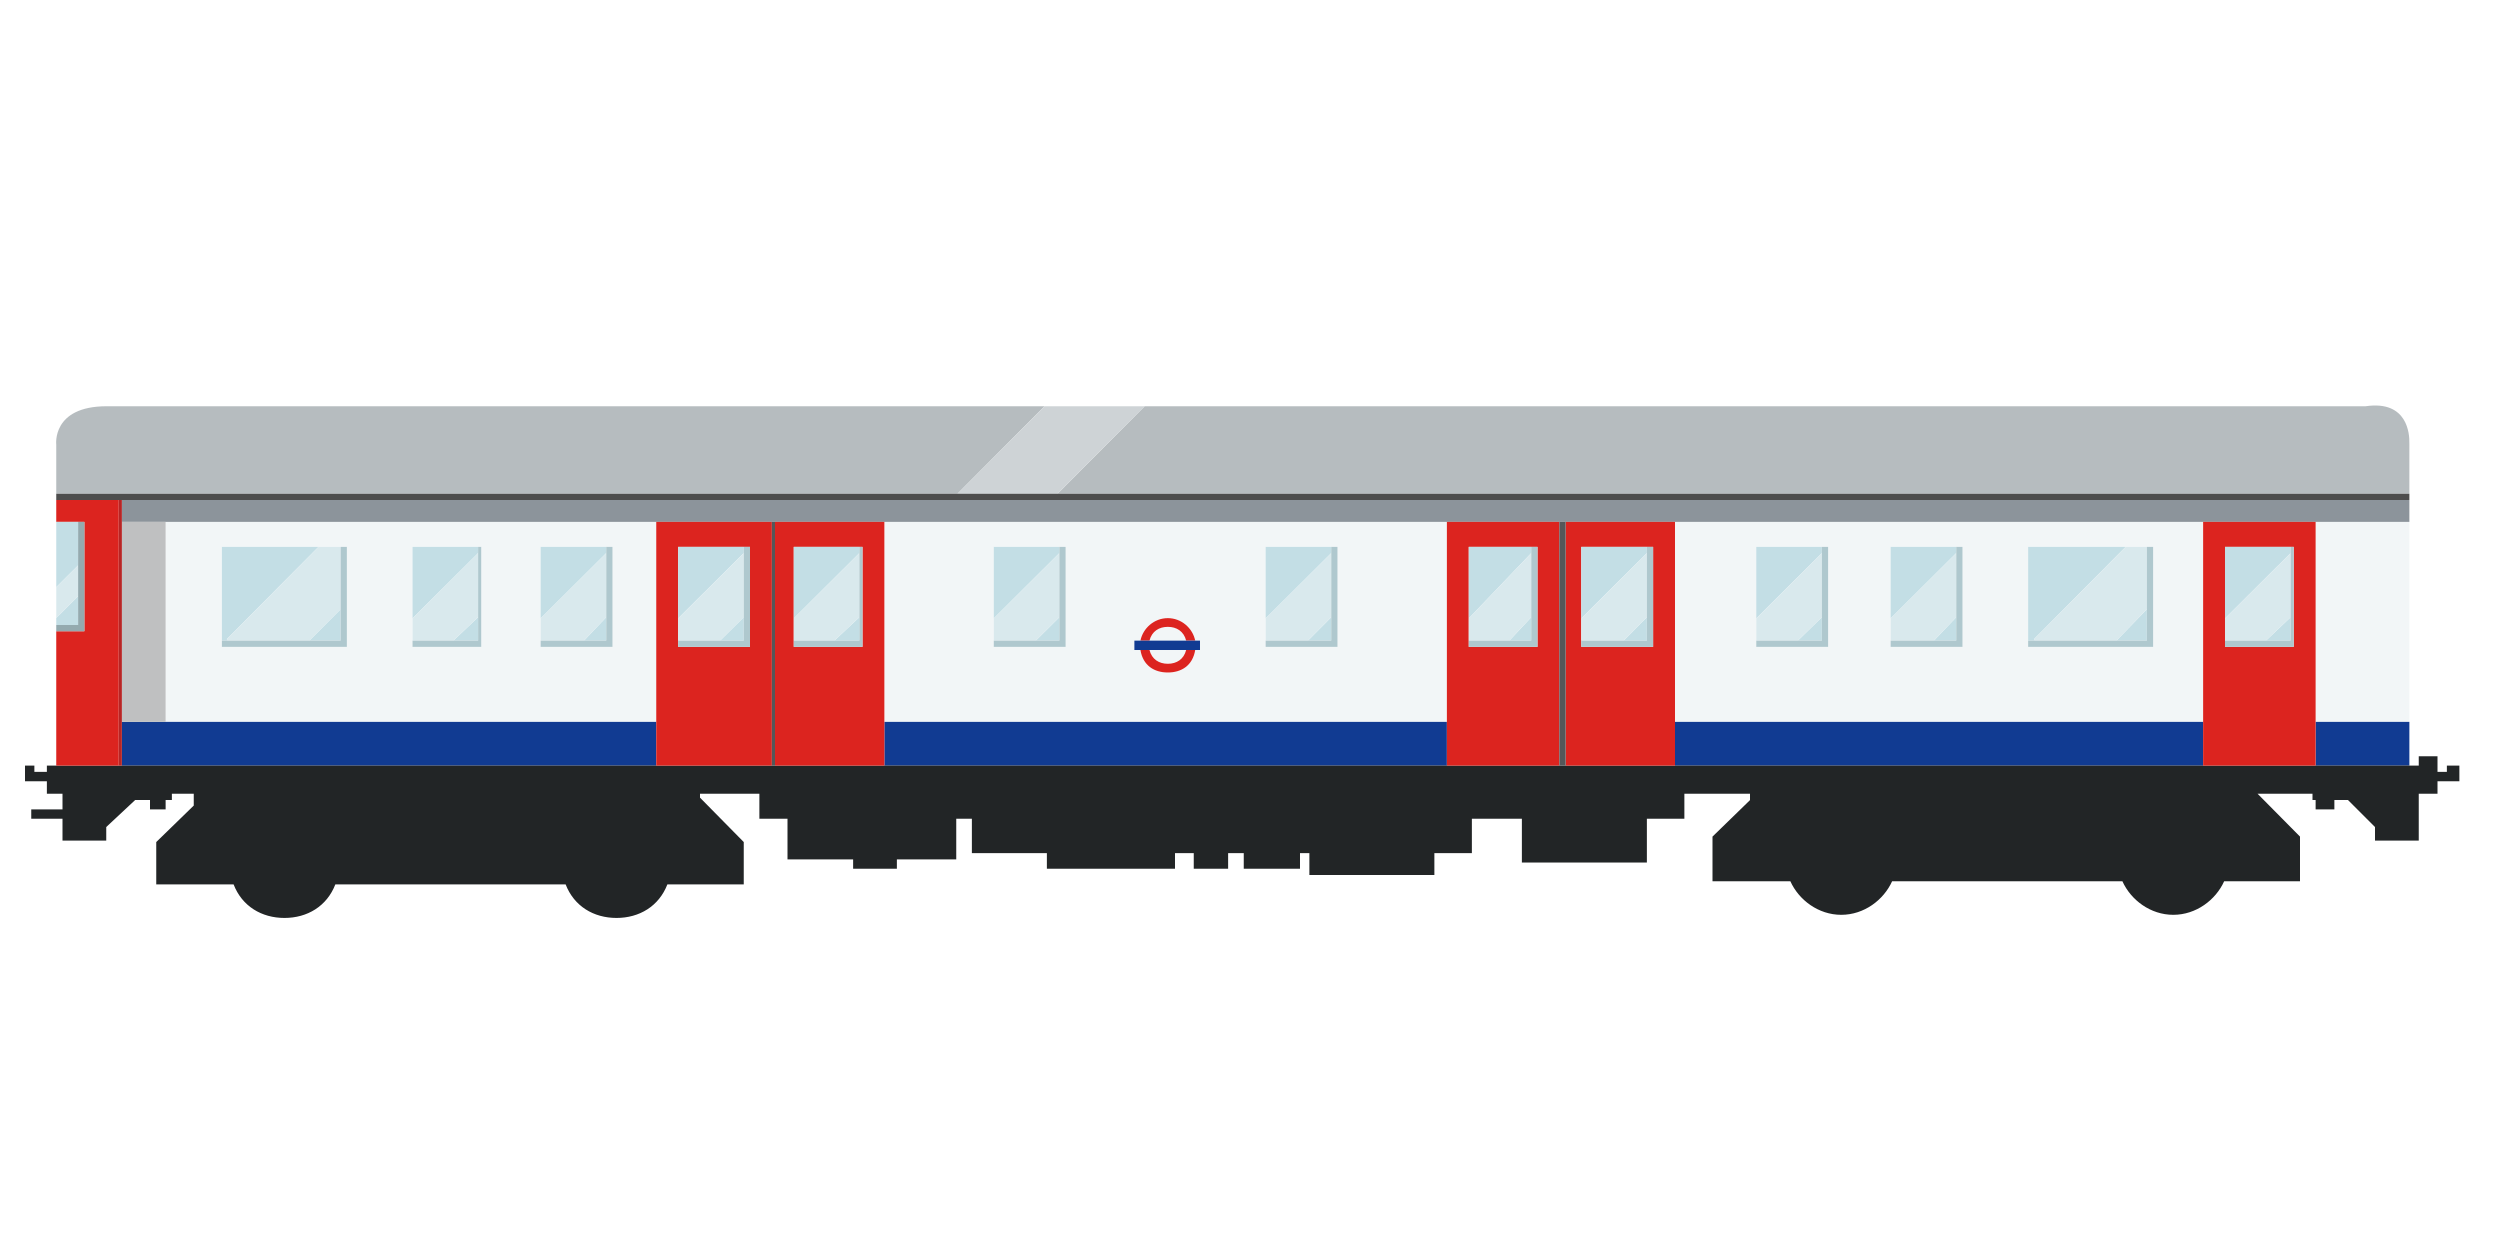
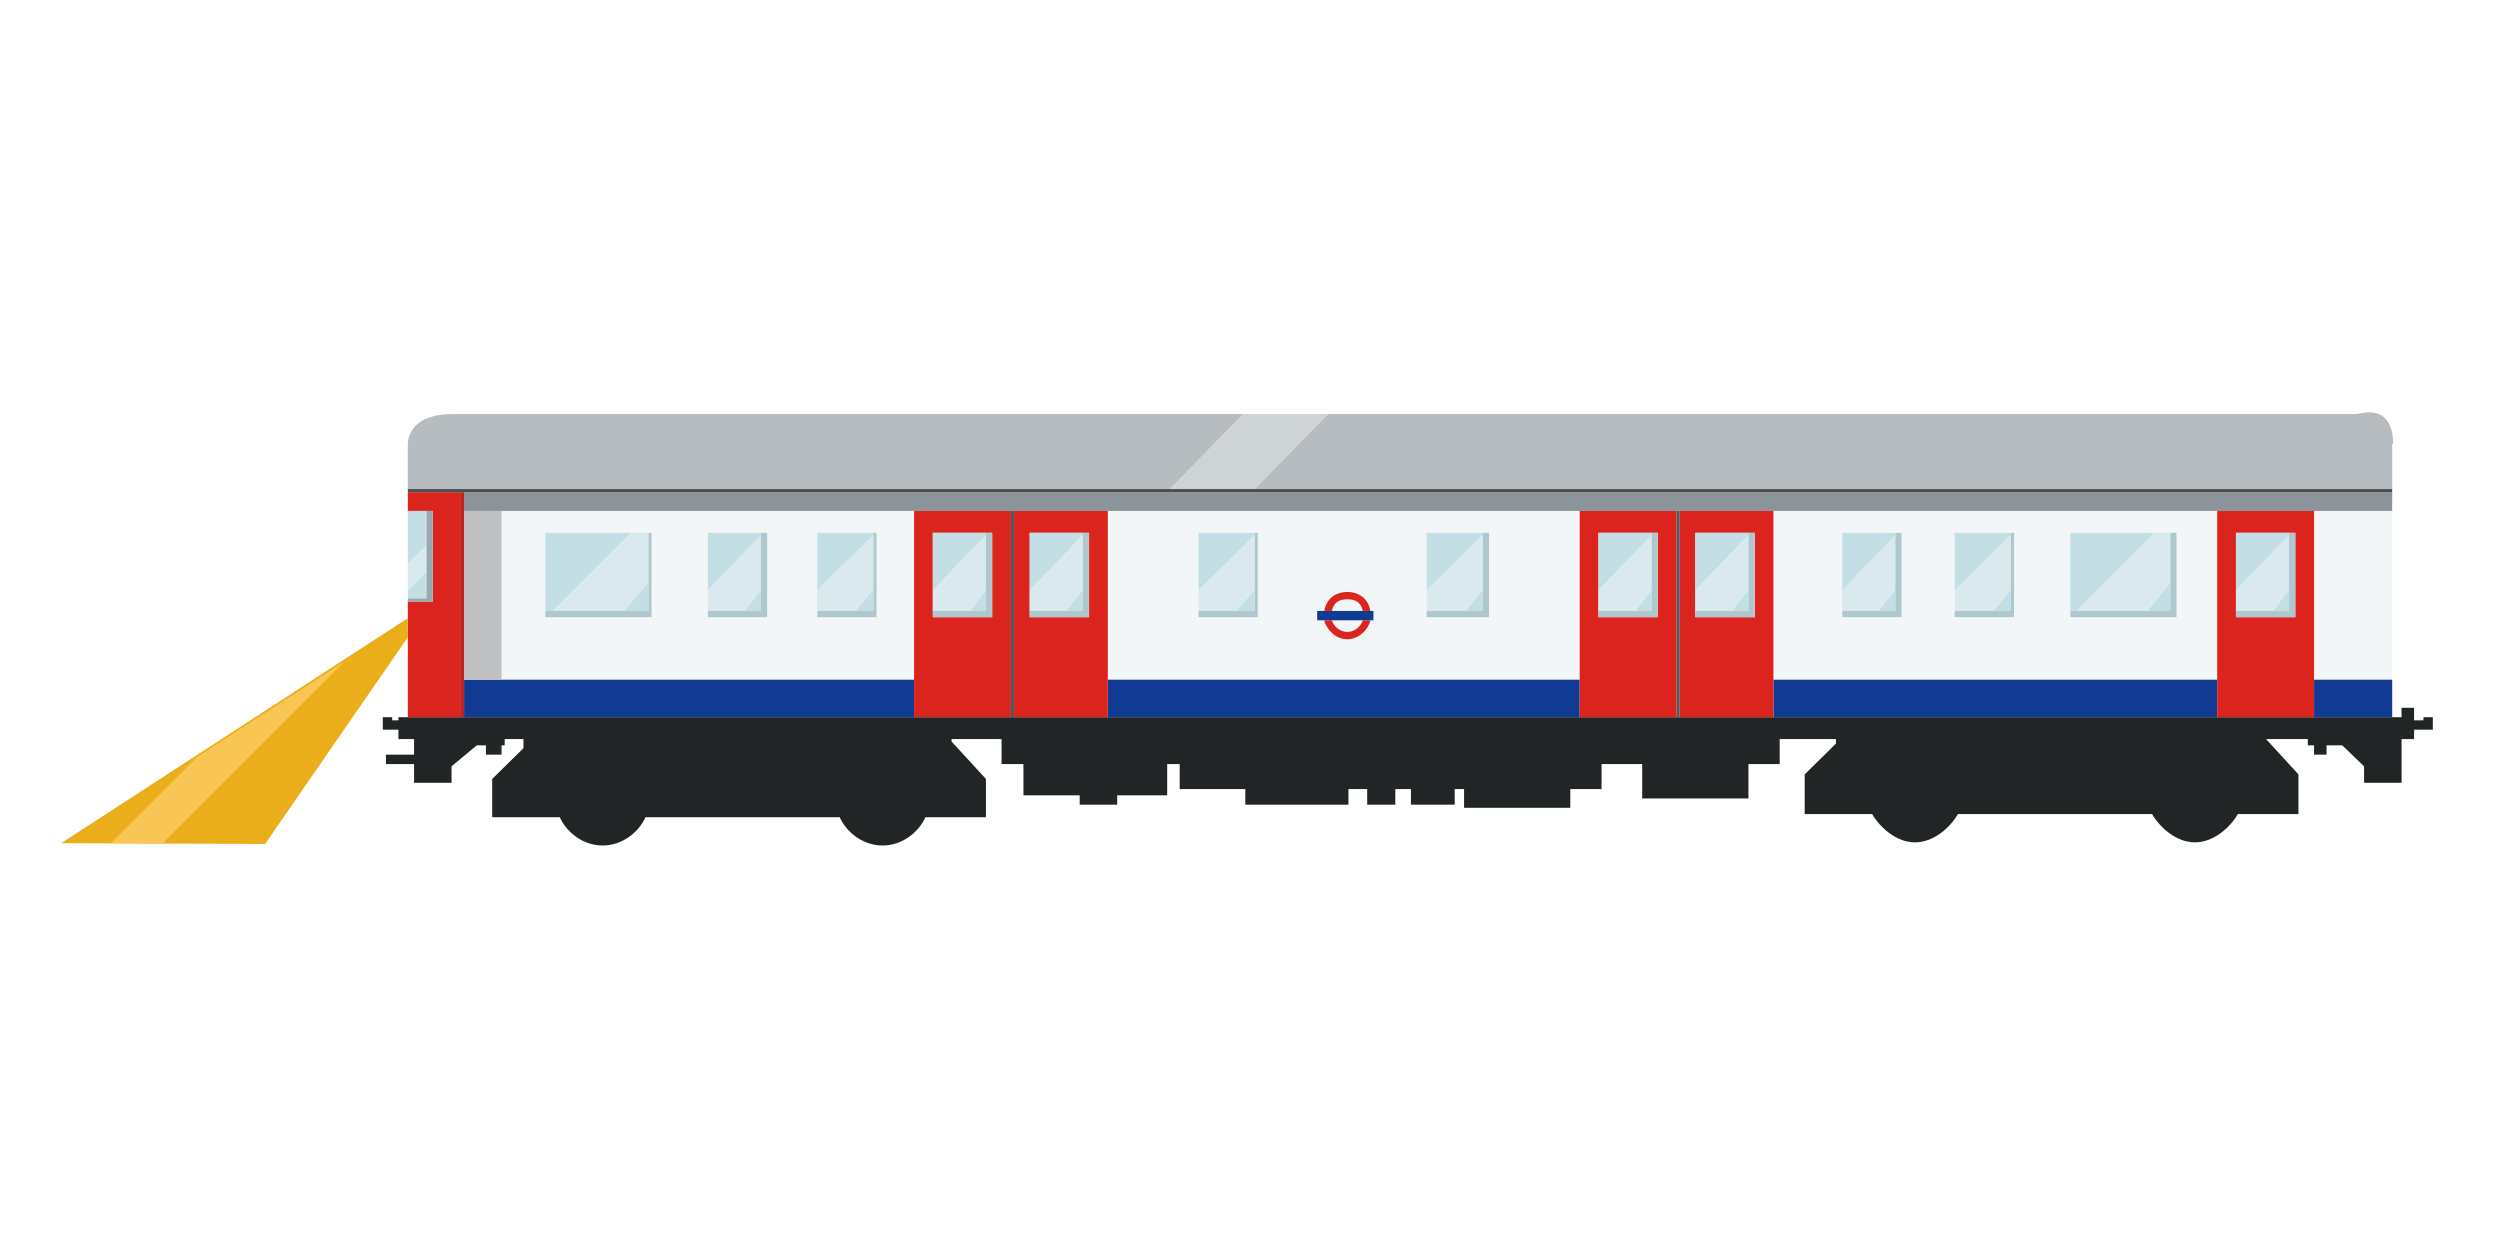
<svg xmlns="http://www.w3.org/2000/svg" version="1.1" id="Layer_1" x="0px" y="0px" width="800px" height="400px" viewBox="0 0 800 400" enable-background="new 0 0 800 400" xml:space="preserve">
-   <g>
-     <path fill="#F2F6F7" d="M705,231v-64H536v64H705z M649,205.007V175h31.211h7.11H689v18.212v11.795V207h-1.679h-11.795h-22.631H649   V205.007z M605,205.007v-7.112V175h21.356h1.597H628v20.762v9.245V207h-1.644h-9.245H605V205.007z M562,205.007v-7.112V175h20.811   h1.597H585v20.762v9.245V207h-2.189h-9.245H562V205.007z" />
-     <path fill="#F2F6F7" d="M210,231v-64H53v64H210z M173,205.007v-7.112V175h21.378h1.597H196v20.762v9.245V207h-1.622h-9.245H173   V205.007z M132,205.007v-7.112V175h20.573h1.598H154v20.762v9.245V207h-1.427h-9.245H132V205.007z M71,205.007V175h30.916h7.111   H111v18.212v11.795V207h-1.973H97.231H74.603H71V205.007z" />
-     <rect x="741" y="167" fill="#F2F6F7" width="30" height="64" />
-     <path fill="#F2F6F7" d="M463,231v-64H283v64H463z M405,205.007v-7.112V175h21.044h1.597H428v20.762v9.245V207h-1.956h-9.245H405   V205.007z M363,205h1.936c0.812-4,4.424-7.199,8.766-7.199c4.341,0,7.954,3.199,8.765,7.199H384v3h-1.533   c-0.812,5-4.424,7.199-8.765,7.199c-4.341,0-7.954-2.199-8.766-7.199H363V205z M318,205.007v-7.112V175h20.951h1.597H341v20.762   v9.245V207h-2.049h-9.245H318V205.007z" />
-     <path fill="#F2F6F7" d="M373.702,200.594c-2.787,0-5.112,1.406-5.867,4.406h11.732C378.812,202,376.486,200.594,373.702,200.594z" />
-     <path fill="#F2F6F7" d="M373.702,212.405c2.785,0,5.11-1.405,5.865-4.405h-11.732C368.59,211,370.915,212.405,373.702,212.405z" />
-     <path fill="#26B4DB" d="M770.955,141.765c-0.008,0.328-0.025,0.536-0.025,0.536S770.95,142.104,770.955,141.765z" />
-     <path fill="#B6BCBF" d="M334.262,130H34.128C16.492,130,18,142.3,18,142.3V158h288.392L334.262,130z" />
-     <path fill="#B6BCBF" d="M338.416,158H771v-15.7c0,0-0.018-0.261-0.01-0.589c0.071-2.565-0.419-13.711-13.995-11.711h-390.71   L338.416,158z" />
-     <rect x="536" y="231" fill="#113B92" width="169" height="14" />
-     <polygon fill="#113B92" points="53.288,231 39,231 39,245 210,245 210,231  " />
-     <rect x="283" y="231" fill="#113B92" width="180" height="14" />
-     <rect x="741" y="231" fill="#113B92" width="30" height="14" />
-     <polygon fill="#8C949B" points="304.65,160 39,160 39,167 53.288,167 210.055,167 246.633,167 248.375,167 283.212,167    462.623,167 499.201,167 500.943,167 535.78,167 704.739,167 741.318,167 771,167 771,160 336.674,160  " />
-     <path fill="#222526" d="M783,245v2h-3v-5h-6v3h-3.07h-29.611h-36.579H535.78h-34.837h-1.742h-36.578H283.212h-34.837h-1.742   h-36.579H39.354h-1.742H20.193h-1.742H15v2h-4v-2H8v5h1.742h1.742H15v4h3.451H20v5H10v3h10v7h14v-4.349L43.259,256H48v3h5v-3h2v-2   h7v3.779l-12,11.676V283h24.747c2.706,7,8.976,10.742,16.282,10.742S104.604,290,107.311,283H181   c2.706,7,8.975,10.742,16.282,10.742c7.307,0,13.576-3.742,16.282-10.742H238v-13.545l-14-14.207V254h19v8h9v13h21v3h14v-3h19v-13   h5v11h24v5h41v-5h6v5h11v-5h5v5h18v-5h3v7h40v-7h12v-11h16v14h40v-14h12v-8h21v2.037l-12,11.676V282h24.915   c2.706,6,8.977,10.742,16.282,10.742S602.773,288,605.479,282h73.688c2.706,6,8.977,10.742,16.282,10.742S709.026,288,711.732,282   H736v-14.287L722.425,254H740v2h1v3h6v-3h4.348l8.652,8.651V269h14v-15h6v-4h3.123h1.741H787v-5H783z" />
-     <path fill="#DC241F" d="M283,167h-35v78h35v-13.865V167z M254,205.007v-7.112V175h20.503h1.597H276v20.762v9.245V207h-1.497h-9.245   H254V205.007z" />
-     <path fill="#DC241F" d="M247,167h-37v64.135V245h37V167z M217,205.007v-7.112V175h20.924h1.598H240v20.762v9.245V207h-2.076h-9.245   H217V205.007z" />
-     <polygon fill="#C3DEE5" points="153,205 153,197.503 145.07,205  " />
-     <polygon fill="#C3DEE5" points="153,175 132,175 132,197.895 153,176.993  " />
-     <polygon fill="#D9E9ED" points="153,197.503 153,176.993 132,197.895 132,205 145.07,205  " />
-     <polygon fill="#C3DEE5" points="72.583,204.527 101.916,175 71,175 71,205 72.862,205  " />
-     <polygon fill="#C3DEE5" points="109,205 109,194.954 98.973,205  " />
-     <polygon fill="#D9E9ED" points="72.862,205 98.973,205 109,194.954 109,175 101.916,175 72.583,204.527  " />
-     <rect x="39" y="167" fill="#BFC0C1" width="14" height="64" />
-     <rect x="247" y="167" fill="#555759" width="1" height="78" />
-     <path fill="#DC241F" d="M536,167h-35v78h35v-13.865V167z M506,205.007v-7.112V175h21.071h1.597H529v20.762v9.245V207h-1.929h-9.245   H506V205.007z" />
-     <path fill="#DC241F" d="M499,167h-36v64.135V245h36V167z M470,205.007v-7.112V175h20.492h1.598H492v20.762v9.245V207h-1.508h-9.245   H470V205.007z" />
-     <path fill="#DC241F" d="M741,167h-36v64.135V245h36v-13.865V167z M712,205.007v-7.112V175h20.609h1.597H734v20.762v9.245V207   h-1.391h-9.245H712V205.007z" />
-     <rect x="499" y="167" fill="#555759" width="2" height="78" />
-     <polygon fill="#DC241F" points="38,245 38,231.135 38,166.686 38,160 34.128,160 18,160 18,167 25.418,167 27,167 27,199.781    27,202 25.418,202 18,202 18,231.135 18,245 20.193,245  " />
-     <polygon fill="#C3DEE5" points="25,167 18,167 18,187.888 25,180.92  " />
-     <polygon fill="#C3DEE5" points="25,190.772 18,197.74 18,200 25,200  " />
-     <polygon fill="#B72525" points="39,166.686 39,160 38,160 38,166.686 38,231.135 38,245 39,245 39,231.135  " />
-     <polygon fill="#D9E9ED" points="25,180.92 18,187.888 18,197.74 25,190.772  " />
-     <polygon fill="#94AAAF" points="27,202 27,199.781 27,167 25,167 25,180.92 25,190.772 25,200 18,200 18,202 25.418,202  " />
-     <polygon fill="#AFC8CE" points="97.231,207 109.027,207 111,207 111,205.007 111,193.212 111,175 109,175 109,194.954 109,205    98.973,205 72.862,205 71,205 71,207 74.603,207  " />
-     <polygon fill="#C3DEE5" points="687,205 687,194.954 677.268,205  " />
-     <polygon fill="#C3DEE5" points="650.877,204.527 680.211,175 649,175 649,205 651.155,205  " />
-     <polygon fill="#D9E9ED" points="651.155,205 677.268,205 687,194.954 687,175 680.211,175 650.877,204.527  " />
-     <polygon fill="#AFC8CE" points="675.526,207 687.321,207 689,207 689,205.007 689,193.212 689,175 687,175 687,194.954 687,205    677.268,205 651.155,205 649,205 649,207 652.896,207  " />
-     <polygon fill="#AFC8CE" points="152.573,207 154,207 154,205.007 154,195.762 154,175 154.171,175 153,175 153,176.993    153,197.503 153,205 145.07,205 132,205 132,207 143.329,207  " />
-     <polygon fill="#C3DEE5" points="194,175 173,175 173,197.895 194,176.993  " />
-     <polygon fill="#C3DEE5" points="194,205 194,197.503 186.875,205  " />
-     <polygon fill="#D9E9ED" points="194,197.503 194,176.993 173,197.895 173,205 186.875,205  " />
-     <polygon fill="#AFC8CE" points="194.378,207 196,207 196,205.007 196,195.762 196,175 195.975,175 194,175 194,176.993    194,197.503 194,205 186.875,205 173,205 173,207 185.133,207  " />
-     <polygon fill="#C3DEE5" points="238,175 217,175 217,197.895 238,176.993  " />
-     <polygon fill="#C3DEE5" points="238,205 238,197.503 230.421,205  " />
-     <polygon fill="#D9E9ED" points="238,197.503 238,176.993 217,197.895 217,205 230.421,205  " />
-     <polygon fill="#AFC8CE" points="237.924,207 240,207 240,205.007 240,195.762 240,175 239.521,175 238,175 238,176.993    238,197.503 238,205 230.421,205 217,205 217,207 228.679,207  " />
-     <polygon fill="#C3DEE5" points="275,175 254,175 254,197.895 275,176.993  " />
-     <polygon fill="#C3DEE5" points="275,205 275,197.503 267,205  " />
-     <polygon fill="#D9E9ED" points="275,197.503 275,176.993 254,197.895 254,205 267,205  " />
-     <polygon fill="#AFC8CE" points="274.503,207 276,207 276,205.007 276,195.762 276,175 276.1,175 275,175 275,176.993 275,197.503    275,205 267,205 254,205 254,207 265.258,207  " />
-     <polygon fill="#C3DEE5" points="339,205 339,197.503 331.448,205  " />
-     <polygon fill="#C3DEE5" points="339,175 318,175 318,197.895 339,176.993  " />
-     <polygon fill="#D9E9ED" points="339,197.503 339,176.993 318,197.895 318,205 331.448,205  " />
-     <polygon fill="#AFC8CE" points="338.951,207 341,207 341,205.007 341,195.762 341,175 340.548,175 339,175 339,176.993    339,197.503 339,205 331.448,205 318,205 318,207 329.706,207  " />
-     <polygon fill="#C3DEE5" points="426,205 426,197.503 418.54,205  " />
-     <polygon fill="#C3DEE5" points="426,175 405,175 405,197.895 426,176.993  " />
-     <polygon fill="#D9E9ED" points="426,197.503 426,176.993 405,197.895 405,205 418.54,205  " />
-     <polygon fill="#AFC8CE" points="426.044,207 428,207 428,205.007 428,195.762 428,175 427.641,175 426,175 426,176.993    426,197.503 426,205 418.54,205 405,205 405,207 416.799,207  " />
-     <polygon fill="#C3DEE5" points="490,205 490,197.503 482.989,205  " />
-     <polygon fill="#C3DEE5" points="490,175 470,175 470,197.895 490,176.993  " />
-     <polygon fill="#D9E9ED" points="490,197.503 490,176.993 470,197.895 470,205 482.989,205  " />
-     <polygon fill="#AFC8CE" points="490.492,207 492,207 492,205.007 492,195.762 492,175 492.09,175 490,175 490,176.993 490,197.503    490,205 482.989,205 470,205 470,207 481.247,207  " />
-     <polygon fill="#C3DEE5" points="527,175 506,175 506,197.895 527,176.993  " />
-     <polygon fill="#C3DEE5" points="527,205 527,197.503 519.567,205  " />
-     <polygon fill="#D9E9ED" points="527,197.503 527,176.993 506,197.895 506,205 519.567,205  " />
-     <polygon fill="#AFC8CE" points="527.071,207 529,207 529,205.007 529,195.762 529,175 528.668,175 527,175 527,176.993    527,197.503 527,205 519.567,205 506,205 506,207 517.826,207  " />
-     <polygon fill="#C3DEE5" points="583,175 562,175 562,197.895 583,176.993  " />
-     <polygon fill="#C3DEE5" points="583,205 583,197.503 575.307,205  " />
-     <polygon fill="#D9E9ED" points="583,197.503 583,176.993 562,197.895 562,205 575.307,205  " />
-     <polygon fill="#AFC8CE" points="582.811,207 585,207 585,205.007 585,195.762 585,175 584.407,175 583,175 583,176.993    583,197.503 583,205 575.307,205 562,205 562,207 573.565,207  " />
-     <polygon fill="#C3DEE5" points="626,205 626,197.503 618.854,205  " />
-     <polygon fill="#C3DEE5" points="626,175 605,175 605,197.895 626,176.993  " />
-     <polygon fill="#D9E9ED" points="626,197.503 626,176.993 605,197.895 605,205 618.854,205  " />
-     <polygon fill="#AFC8CE" points="626.356,207 628,207 628,205.007 628,195.762 628,175 627.953,175 626,175 626,176.993    626,197.503 626,205 618.854,205 605,205 605,207 617.111,207  " />
-     <polygon fill="#C3DEE5" points="733,205 733,197.503 725.105,205  " />
-     <polygon fill="#C3DEE5" points="733,175 712,175 712,197.895 733,176.993  " />
-     <polygon fill="#D9E9ED" points="733,197.503 733,176.993 712,197.895 712,205 725.105,205  " />
-     <polygon fill="#AFC8CE" points="732.609,207 734,207 734,205.007 734,195.762 734,175 734.206,175 733,175 733,176.993    733,197.503 733,205 725.105,205 712,205 712,207 723.364,207  " />
-     <path fill="#DC241F" d="M373.702,200.594c2.785,0,5.11,1.406,5.865,4.406h2.9c-0.812-4-4.424-7.199-8.765-7.199   c-4.341,0-7.954,3.199-8.766,7.199h2.898C368.59,202,370.915,200.594,373.702,200.594z" />
-     <path fill="#DC241F" d="M373.702,212.405c-2.787,0-5.112-1.405-5.867-4.405h-2.898c0.812,5,4.424,7.199,8.766,7.199   c4.341,0,7.954-2.199,8.765-7.199h-2.9C378.812,211,376.486,212.405,373.702,212.405z" />
-     <polygon fill="#113B92" points="367.834,208 379.566,208 382.467,208 384,208 384,205 382.467,205 379.566,205 367.834,205    364.936,205 363,205 363,208 364.936,208  " />
-     <polygon fill="#CED3D6" points="306.392,158 338.416,158 366.285,130 334.262,130  " />
-     <polygon fill="#4D4D4D" points="37.611,160 39.354,160 304.65,160 336.674,160 771,160 771,158 338.416,158 306.392,158 18,158    18,160 34.128,160  " />
+   <g id="train__body">
+     <path fill="#F2F6F7" d="M709.5,217.5v-54h-142v54H709.5z M662.5,194.937V170.5h27.04h5.994h0.966v14.493v9.944v2.563h-0.966h-9.943   h-19.078H662.5V194.937z M625.5,194.937v-5.996V170.5h18.639h1.347H644.5v16.643v7.794v2.563h-0.361h-7.793H625.5V194.937z    M589.5,194.937v-5.996V170.5h17.929h1.347H608.5v16.643v7.794v2.563h-1.071h-7.794H589.5V194.937z" />
+     <path fill="#F2F6F7" d="M292.5,217.5v-54h-132v54H292.5z M261.5,194.937v-5.996V170.5h18.47h1.347H280.5v16.643v7.794v2.563h-0.53   h-7.794H261.5V194.937z M226.5,194.937v-5.996V170.5h18.228h1.347H245.5v16.643v7.794v2.563h-0.772h-7.794H226.5V194.937z    M174.5,194.937V170.5h27.522h5.995h0.483v14.493v9.944v2.563h-0.483h-9.944h-19.077H174.5V194.937z" />
+     <rect x="740.5" y="163.5" fill="#F2F6F7" width="25" height="54" />
+     <path fill="#F2F6F7" d="M505.5,217.5v-54h-151v54H505.5z M456.5,194.937v-5.996V170.5h18.771h1.347H476.5v16.643v7.794v2.563   h-1.229h-7.794H456.5V194.937z M421.5,195.5h2.255c0.684-4,3.729-6.069,7.39-6.069c3.659,0,6.705,2.069,7.39,6.069h0.966v3h-0.966   c-0.685,3-3.73,6.068-7.39,6.068c-3.66,0-6.706-3.068-7.39-6.068H421.5V195.5z M383.5,194.937v-5.996V170.5h18.349h1.347H402.5   v16.643v7.794v2.563h-0.651h-7.793H383.5V194.937z" />
+     <path fill="#F2F6F7" d="M431.145,191.786c-2.349,0-4.31,0.714-4.946,3.714h9.891C435.452,192.5,433.492,191.786,431.145,191.786z" />
+     <path fill="#F2F6F7" d="M431.145,202.215c2.348,0,4.308-1.715,4.944-3.715h-9.891C426.835,200.5,428.796,202.215,431.145,202.215z" />
+     <path fill="#26B4DB" d="M766.04,141.622c-0.007,0.277-0.021,0.452-0.021,0.452S766.035,141.908,766.04,141.622z" />
+     <path fill="#B6BCBF" d="M397.896,132.5H144.875c-14.868,0-14.375,9.573-14.375,9.573V156.5h243.9L397.896,132.5z" />
+     <path fill="#B6BCBF" d="M401.397,156.5H765.5v-14.427c0,0,0.273,0.178,0.281-0.099c0.061-2.163-0.065-12.475-11.51-9.475H424.893   L401.397,156.5z" />
+     <rect x="567.5" y="217.5" fill="#113B92" width="142" height="12" />
+     <polygon fill="#113B92" points="161.027,217.5 148.5,217.5 148.5,229.5 292.5,229.5 292.5,217.5  " />
+     <rect x="354.5" y="217.5" fill="#113B92" width="151" height="12" />
+     <rect x="740.5" y="217.5" fill="#113B92" width="25" height="12" />
+     <polygon fill="#8C949B" points="372.932,157.5 148.5,157.5 148.5,163.5 161.027,163.5 293.186,163.5 324.022,163.5 325.491,163.5    354.859,163.5 506.107,163.5 536.944,163.5 538.412,163.5 567.781,163.5 710.218,163.5 741.055,163.5 765.5,163.5 765.5,157.5    399.929,157.5  " />
+     <path fill="#222526" d="M775.5,229.5v1h-3v-4h-4v3h-2.481h-24.964h-30.837H567.781h-29.369h-1.468h-30.837H354.859h-29.369h-1.468   h-30.837H149.28h-1.468h-14.684h-1.469H127.5v1h-2v-1h-3v4h1.817h1.468h1.715v3h4.159h0.841v5h-9v3h9v6h12v-5.281l8.072-6.719   h2.928v3h5v-3h1v-2h6v2.926l-10,9.843V261.5h21.617c2.282,5,7.567,9.056,13.727,9.056s11.445-4.056,13.726-9.056h62.122   c2.281,5,7.566,9.056,13.726,9.056s11.445-4.056,13.727-9.056H315.5v-12.231l-11-11.977V236.5h16v8h7v10h18v3h12v-3h16v-10h4v8h21   v5h33v-5h6v5h9v-5h5v5h14v-5h3v6h34v-6h10v-8h13v11h34v-11h10v-8h18v1.457l-10,9.843v12.7h21.587c2.281,4,7.567,9.057,13.727,9.057   s11.444-5.057,13.726-9.057h62.122c2.281,4,7.567,9.057,13.726,9.057c6.159,0,11.445-5.057,13.727-9.057H735.5v-12.7l-10.372-11.3   H738.5v2h2v3h4v-3h5.01l6.99,6.719v5.281h12v-14h4v-3h3.797h1.469h0.734v-4H775.5z" />
+     <path fill="#DC241F" d="M354.5,163.5h-30v66h30v-12.537V163.5z M329.5,194.937v-5.996V170.5h18.017h1.347H348.5v16.643v7.794v2.563   h-0.983h-7.793H329.5V194.937z" />
+     <path fill="#DC241F" d="M323.5,163.5h-31v53.463V229.5h31V163.5z M298.5,194.937v-5.996V170.5h18.18h1.347H317.5v16.643v7.794   v2.563h-0.82h-7.793H298.5V194.937z" />
+     <polygon fill="#C3DEE5" points="243.5,195.5 243.5,188.611 238.402,195.5  " />
+     <polygon fill="#C3DEE5" points="243.5,170.5 226.5,170.5 226.5,188.941 243.5,171.32  " />
+     <polygon fill="#D9E9ED" points="243.5,188.611 243.5,171.32 226.5,188.941 226.5,195.5 238.402,195.5  " />
+     <polygon fill="#C3DEE5" points="177.293,195.247 202.022,170.5 174.5,170.5 174.5,195.5 177.528,195.5  " />
+     <polygon fill="#C3DEE5" points="207.5,195.5 207.5,186.462 199.541,195.5  " />
+     <polygon fill="#D9E9ED" points="177.528,195.5 199.541,195.5 207.5,186.462 207.5,170.5 202.022,170.5 177.293,195.247  " />
+     <rect x="148.5" y="163.5" fill="#BFC0C1" width="12" height="54" />
+     <rect x="323.5" y="163.5" fill="#555759" width="1" height="66" />
+     <path fill="#DC241F" d="M567.5,163.5h-30v66h30v-12.537V163.5z M542.5,194.937v-5.996V170.5h17.938h1.347H561.5v16.643v7.794v2.563   h-1.062h-7.794H542.5V194.937z" />
+     <path fill="#DC241F" d="M536.5,163.5h-31v53.463V229.5h31V163.5z M511.5,194.937v-5.996V170.5h18.102h1.347H530.5v16.643v7.794   v2.563h-0.898h-7.793H511.5V194.937z" />
+     <path fill="#DC241F" d="M740.5,163.5h-31v53.463V229.5h31v-12.537V163.5z M715.5,194.937v-5.996V170.5h18.213h1.347h-0.56v16.643   v7.794v2.563h-0.787h-7.794H715.5V194.937z" />
+     <rect x="536.5" y="163.5" fill="#555759" width="1" height="66" />
+     <polygon fill="#DC241F" points="147.5,229.5 147.5,216.963 147.5,162.631 147.5,157.5 144.875,157.5 130.5,157.5 130.5,163.5    137.533,163.5 138.5,163.5 138.5,190.532 138.5,192.5 137.533,192.5 130.5,192.5 130.5,216.963 130.5,229.5 133.127,229.5  " />
+     <polygon fill="#C3DEE5" points="136.5,163.5 130.5,163.5 130.5,180.505 136.5,174.631  " />
+     <polygon fill="#C3DEE5" points="136.5,182.937 130.5,188.811 130.5,191.5 136.5,191.5  " />
+     <polygon fill="#B72525" points="148.5,162.631 148.5,157.5 147.5,157.5 147.5,162.631 147.5,216.963 147.5,229.5 148.5,229.5    148.5,216.963  " />
+     <polygon fill="#D9E9ED" points="136.5,174.631 130.5,180.505 130.5,188.811 136.5,182.937  " />
+     <polygon fill="#94AAAF" points="138.5,192.5 138.5,190.532 138.5,163.5 136.5,163.5 136.5,174.631 136.5,182.937 136.5,191.5    130.5,191.5 130.5,192.5 137.533,192.5  " />
+     <polygon fill="#AFC8CE" points="198.073,197.5 208.017,197.5 208.5,197.5 208.5,194.937 208.5,184.993 208.5,170.5 207.5,170.5    207.5,186.462 207.5,195.5 199.541,195.5 177.528,195.5 174.5,195.5 174.5,197.5 178.996,197.5  " />
+     <polygon fill="#C3DEE5" points="694.5,195.5 694.5,186.462 687.059,195.5  " />
+     <polygon fill="#C3DEE5" points="664.811,195.247 689.54,170.5 662.5,170.5 662.5,195.5 665.046,195.5  " />
+     <polygon fill="#D9E9ED" points="665.046,195.5 687.059,195.5 694.5,186.462 694.5,170.5 689.54,170.5 664.811,195.247  " />
+     <polygon fill="#AFC8CE" points="685.591,197.5 695.534,197.5 696.5,197.5 696.5,194.937 696.5,184.993 696.5,170.5 694.5,170.5    694.5,186.462 694.5,195.5 687.059,195.5 665.046,195.5 662.5,195.5 662.5,197.5 666.513,197.5  " />
+     <polygon fill="#AFC8CE" points="244.728,197.5 245.5,197.5 245.5,194.937 245.5,187.143 245.5,170.5 246.074,170.5 243.5,170.5    243.5,171.32 243.5,188.611 243.5,195.5 238.402,195.5 226.5,195.5 226.5,197.5 236.934,197.5  " />
+     <polygon fill="#C3DEE5" points="279.5,170.5 261.5,170.5 261.5,188.941 279.5,171.32  " />
+     <polygon fill="#C3DEE5" points="279.5,195.5 279.5,188.611 273.645,195.5  " />
+     <polygon fill="#D9E9ED" points="279.5,188.611 279.5,171.32 261.5,188.941 261.5,195.5 273.645,195.5  " />
+     <polygon fill="#AFC8CE" points="279.97,197.5 280.5,197.5 280.5,194.937 280.5,187.143 280.5,170.5 281.316,170.5 279.5,170.5    279.5,171.32 279.5,188.611 279.5,195.5 273.645,195.5 261.5,195.5 261.5,197.5 272.176,197.5  " />
+     <polygon fill="#C3DEE5" points="315.5,170.5 298.5,170.5 298.5,188.941 315.5,171.32  " />
+     <polygon fill="#C3DEE5" points="315.5,195.5 315.5,188.611 310.355,195.5  " />
+     <polygon fill="#D9E9ED" points="315.5,188.611 315.5,171.32 298.5,188.941 298.5,195.5 310.355,195.5  " />
+     <polygon fill="#AFC8CE" points="316.68,197.5 317.5,197.5 317.5,194.937 317.5,187.143 317.5,170.5 318.027,170.5 315.5,170.5    315.5,171.32 315.5,188.611 315.5,195.5 310.355,195.5 298.5,195.5 298.5,197.5 308.887,197.5  " />
+     <polygon fill="#C3DEE5" points="346.5,170.5 329.5,170.5 329.5,188.941 346.5,171.32  " />
+     <polygon fill="#C3DEE5" points="346.5,195.5 346.5,188.611 341.192,195.5  " />
+     <polygon fill="#D9E9ED" points="346.5,188.611 346.5,171.32 329.5,188.941 329.5,195.5 341.192,195.5  " />
+     <polygon fill="#AFC8CE" points="347.517,197.5 348.5,197.5 348.5,194.937 348.5,187.143 348.5,170.5 348.864,170.5 346.5,170.5    346.5,171.32 346.5,188.611 346.5,195.5 341.192,195.5 329.5,195.5 329.5,197.5 339.724,197.5  " />
+     <polygon fill="#C3DEE5" points="401.5,195.5 401.5,188.611 395.523,195.5  " />
+     <polygon fill="#C3DEE5" points="401.5,170.5 383.5,170.5 383.5,188.941 401.5,171.32  " />
+     <polygon fill="#D9E9ED" points="401.5,188.611 401.5,171.32 383.5,188.941 383.5,195.5 395.523,195.5  " />
+     <polygon fill="#AFC8CE" points="401.849,197.5 402.5,197.5 402.5,194.937 402.5,187.143 402.5,170.5 403.195,170.5 401.5,170.5    401.5,171.32 401.5,188.611 401.5,195.5 395.523,195.5 383.5,195.5 383.5,197.5 394.055,197.5  " />
+     <polygon fill="#C3DEE5" points="474.5,195.5 474.5,188.611 468.945,195.5  " />
+     <polygon fill="#C3DEE5" points="474.5,170.5 456.5,170.5 456.5,188.941 474.5,171.32  " />
+     <polygon fill="#D9E9ED" points="474.5,188.611 474.5,171.32 456.5,188.941 456.5,195.5 468.945,195.5  " />
+     <polygon fill="#AFC8CE" points="475.271,197.5 476.5,197.5 476.5,194.937 476.5,187.143 476.5,170.5 476.617,170.5 474.5,170.5    474.5,171.32 474.5,188.611 474.5,195.5 468.945,195.5 456.5,195.5 456.5,197.5 467.477,197.5  " />
+     <polygon fill="#C3DEE5" points="528.5,195.5 528.5,188.611 523.276,195.5  " />
+     <polygon fill="#C3DEE5" points="528.5,170.5 511.5,170.5 511.5,188.941 528.5,171.32  " />
+     <polygon fill="#D9E9ED" points="528.5,188.611 528.5,171.32 511.5,188.941 511.5,195.5 523.276,195.5  " />
+     <polygon fill="#AFC8CE" points="529.602,197.5 530.5,197.5 530.5,194.937 530.5,187.143 530.5,170.5 530.948,170.5 528.5,170.5    528.5,171.32 528.5,188.611 528.5,195.5 523.276,195.5 511.5,195.5 511.5,197.5 521.809,197.5  " />
+     <polygon fill="#C3DEE5" points="559.5,170.5 542.5,170.5 542.5,188.941 559.5,171.32  " />
+     <polygon fill="#C3DEE5" points="559.5,195.5 559.5,188.611 554.113,195.5  " />
+     <polygon fill="#D9E9ED" points="559.5,188.611 559.5,171.32 542.5,188.941 542.5,195.5 554.113,195.5  " />
+     <polygon fill="#AFC8CE" points="560.438,197.5 561.5,197.5 561.5,194.937 561.5,187.143 561.5,170.5 561.785,170.5 559.5,170.5    559.5,171.32 559.5,188.611 559.5,195.5 554.113,195.5 542.5,195.5 542.5,197.5 552.645,197.5  " />
+     <polygon fill="#C3DEE5" points="606.5,170.5 589.5,170.5 589.5,188.941 606.5,171.32  " />
+     <polygon fill="#C3DEE5" points="606.5,195.5 606.5,188.611 601.104,195.5  " />
+     <polygon fill="#D9E9ED" points="606.5,188.611 606.5,171.32 589.5,188.941 589.5,195.5 601.104,195.5  " />
+     <polygon fill="#AFC8CE" points="607.429,197.5 608.5,197.5 608.5,194.937 608.5,187.143 608.5,170.5 608.775,170.5 606.5,170.5    606.5,171.32 606.5,188.611 606.5,195.5 601.104,195.5 589.5,195.5 589.5,197.5 599.635,197.5  " />
+     <polygon fill="#C3DEE5" points="643.5,195.5 643.5,188.611 637.813,195.5  " />
+     <polygon fill="#C3DEE5" points="643.5,170.5 625.5,170.5 625.5,188.941 643.5,171.32  " />
+     <polygon fill="#D9E9ED" points="643.5,188.611 643.5,171.32 625.5,188.941 625.5,195.5 637.813,195.5  " />
+     <polygon fill="#AFC8CE" points="644.139,197.5 644.5,197.5 644.5,194.937 644.5,187.143 644.5,170.5 645.485,170.5 643.5,170.5    643.5,171.32 643.5,188.611 643.5,195.5 637.813,195.5 625.5,195.5 625.5,197.5 636.346,197.5  " />
+     <polygon fill="#C3DEE5" points="732.5,195.5 732.5,188.611 727.388,195.5  " />
+     <polygon fill="#C3DEE5" points="732.5,170.5 715.5,170.5 715.5,188.941 732.5,171.32  " />
+     <polygon fill="#D9E9ED" points="732.5,188.611 732.5,171.32 715.5,188.941 715.5,195.5 727.388,195.5  " />
+     <polygon fill="#AFC8CE" points="733.713,197.5 734.5,197.5 734.5,194.937 734.5,187.143 734.5,170.5 735.06,170.5 732.5,170.5    732.5,171.32 732.5,188.611 732.5,195.5 727.388,195.5 715.5,195.5 715.5,197.5 725.919,197.5  " />
+     <path fill="#DC241F" d="M431.145,191.786c2.348,0,4.308,0.714,4.944,3.714h2.445c-0.685-4-3.73-6.069-7.39-6.069   c-3.66,0-6.706,2.069-7.39,6.069h2.443C426.835,192.5,428.796,191.786,431.145,191.786z" />
+     <path fill="#DC241F" d="M431.145,202.215c-2.349,0-4.31-1.715-4.946-3.715h-2.443c0.684,3,3.729,6.068,7.39,6.068   c3.659,0,6.705-3.068,7.39-6.068h-2.445C435.452,200.5,433.492,202.215,431.145,202.215z" />
+     <polygon fill="#113B92" points="426.198,198.5 436.089,198.5 438.534,198.5 439.5,198.5 439.5,195.5 438.534,195.5 436.089,195.5    426.198,195.5 423.755,195.5 421.5,195.5 421.5,198.5 423.755,198.5  " />
+     <polygon fill="#CED3D6" points="374.4,156.5 401.397,156.5 424.893,132.5 397.896,132.5  " />
+     <polygon fill="#4D4D4D" points="147.812,157.5 149.28,157.5 372.932,157.5 399.929,157.5 765.5,157.5 765.5,156.5 401.397,156.5    374.4,156.5 130.5,156.5 130.5,157.5 144.875,157.5  " />
+   </g>
+   <g id="train__headlights">
+     <polyline fill="#EAAE1B" points="84.824,270.071 130.5,203.942 130.5,197.813 19.557,269.826 " />
+     <polygon fill="#F9C655" points="51.973,269.945 110.238,211.681 63.116,242.188 35.421,269.884 " />
  </g>
</svg>
